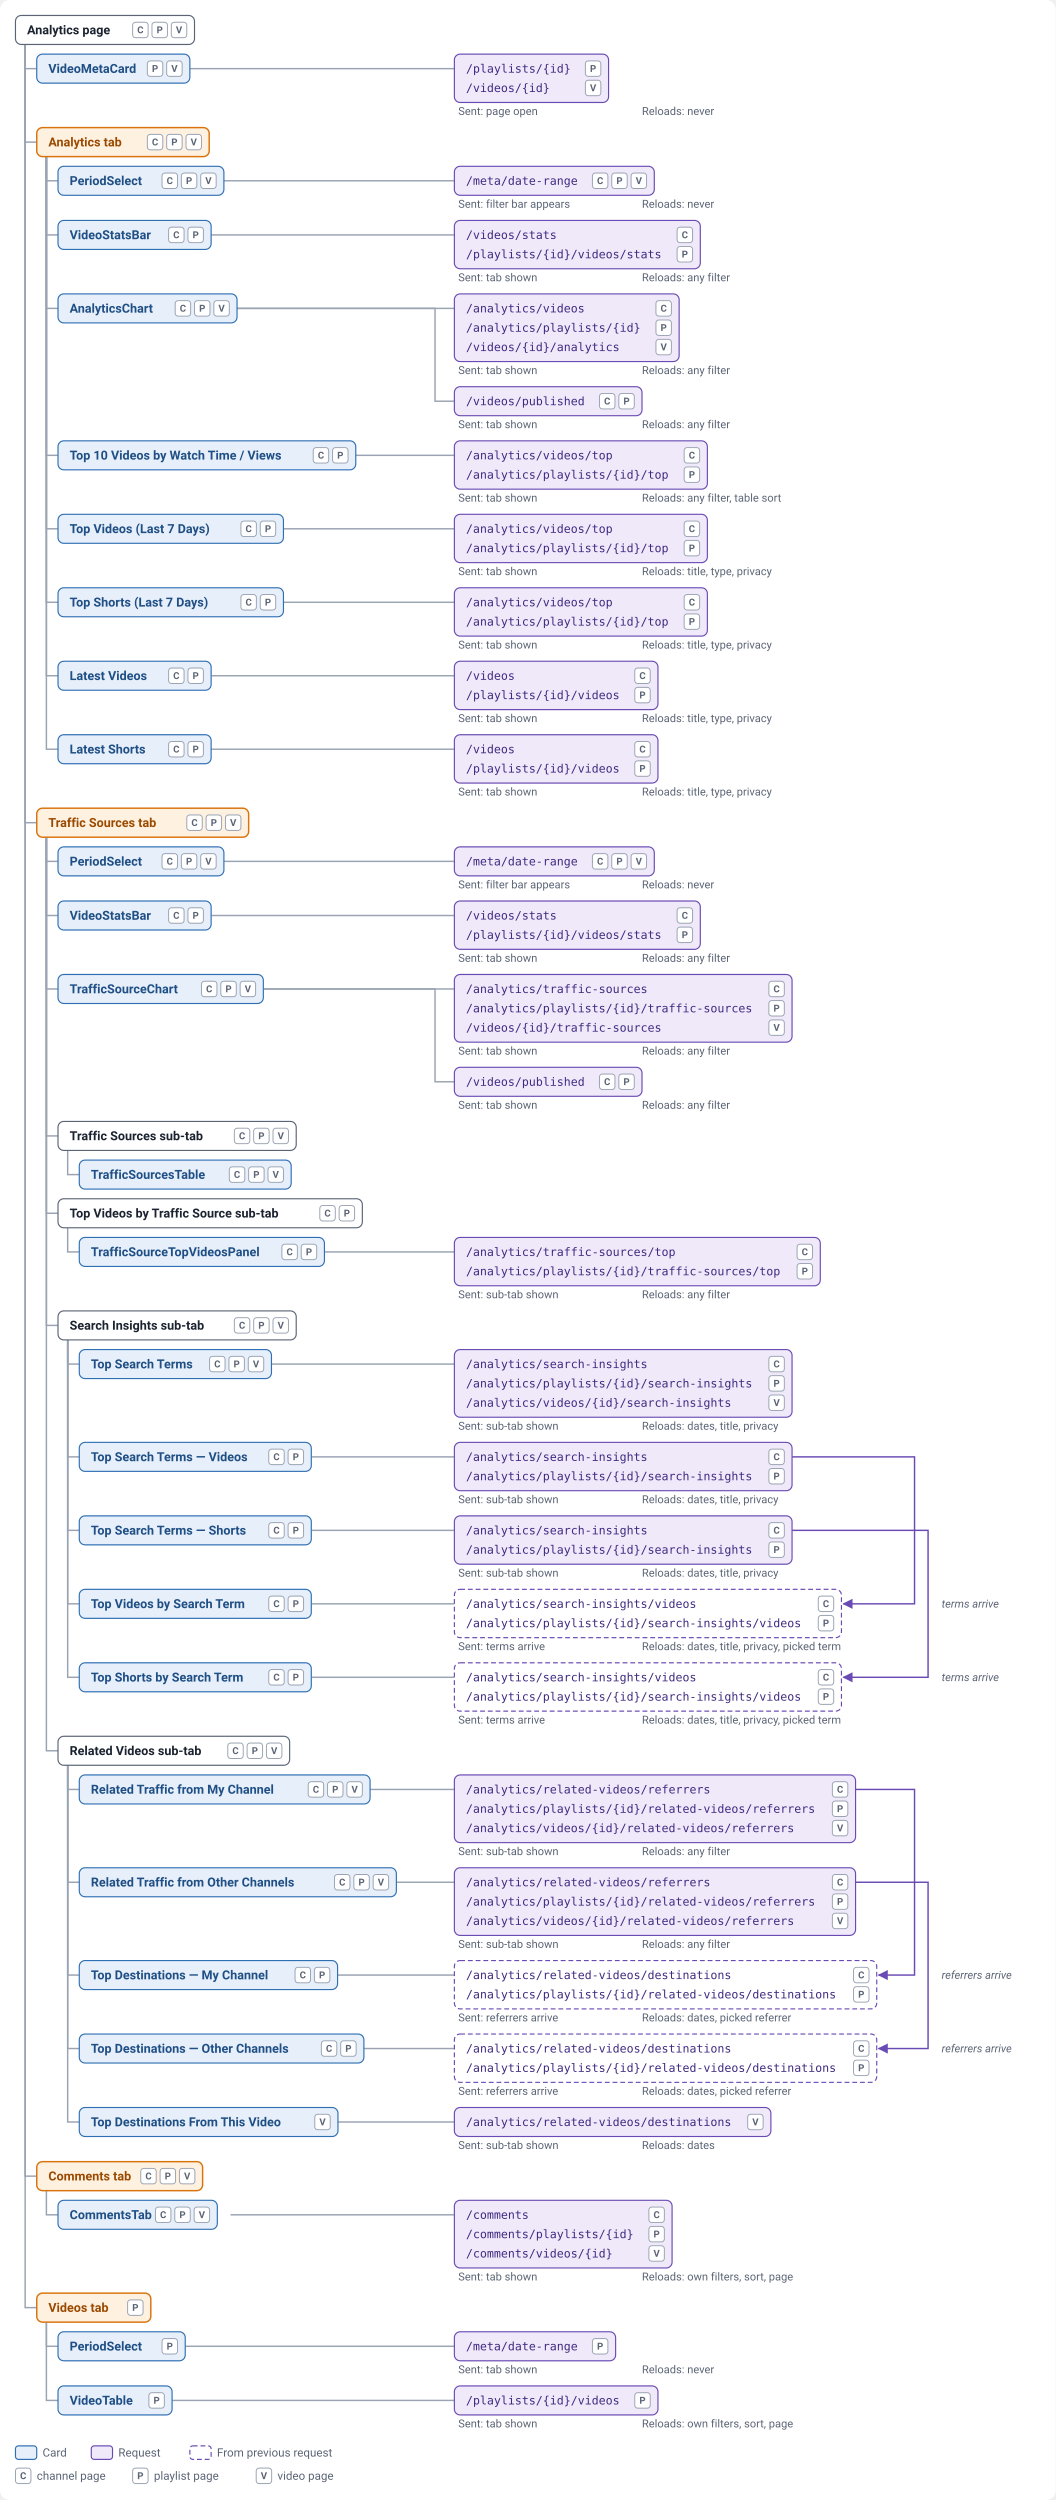
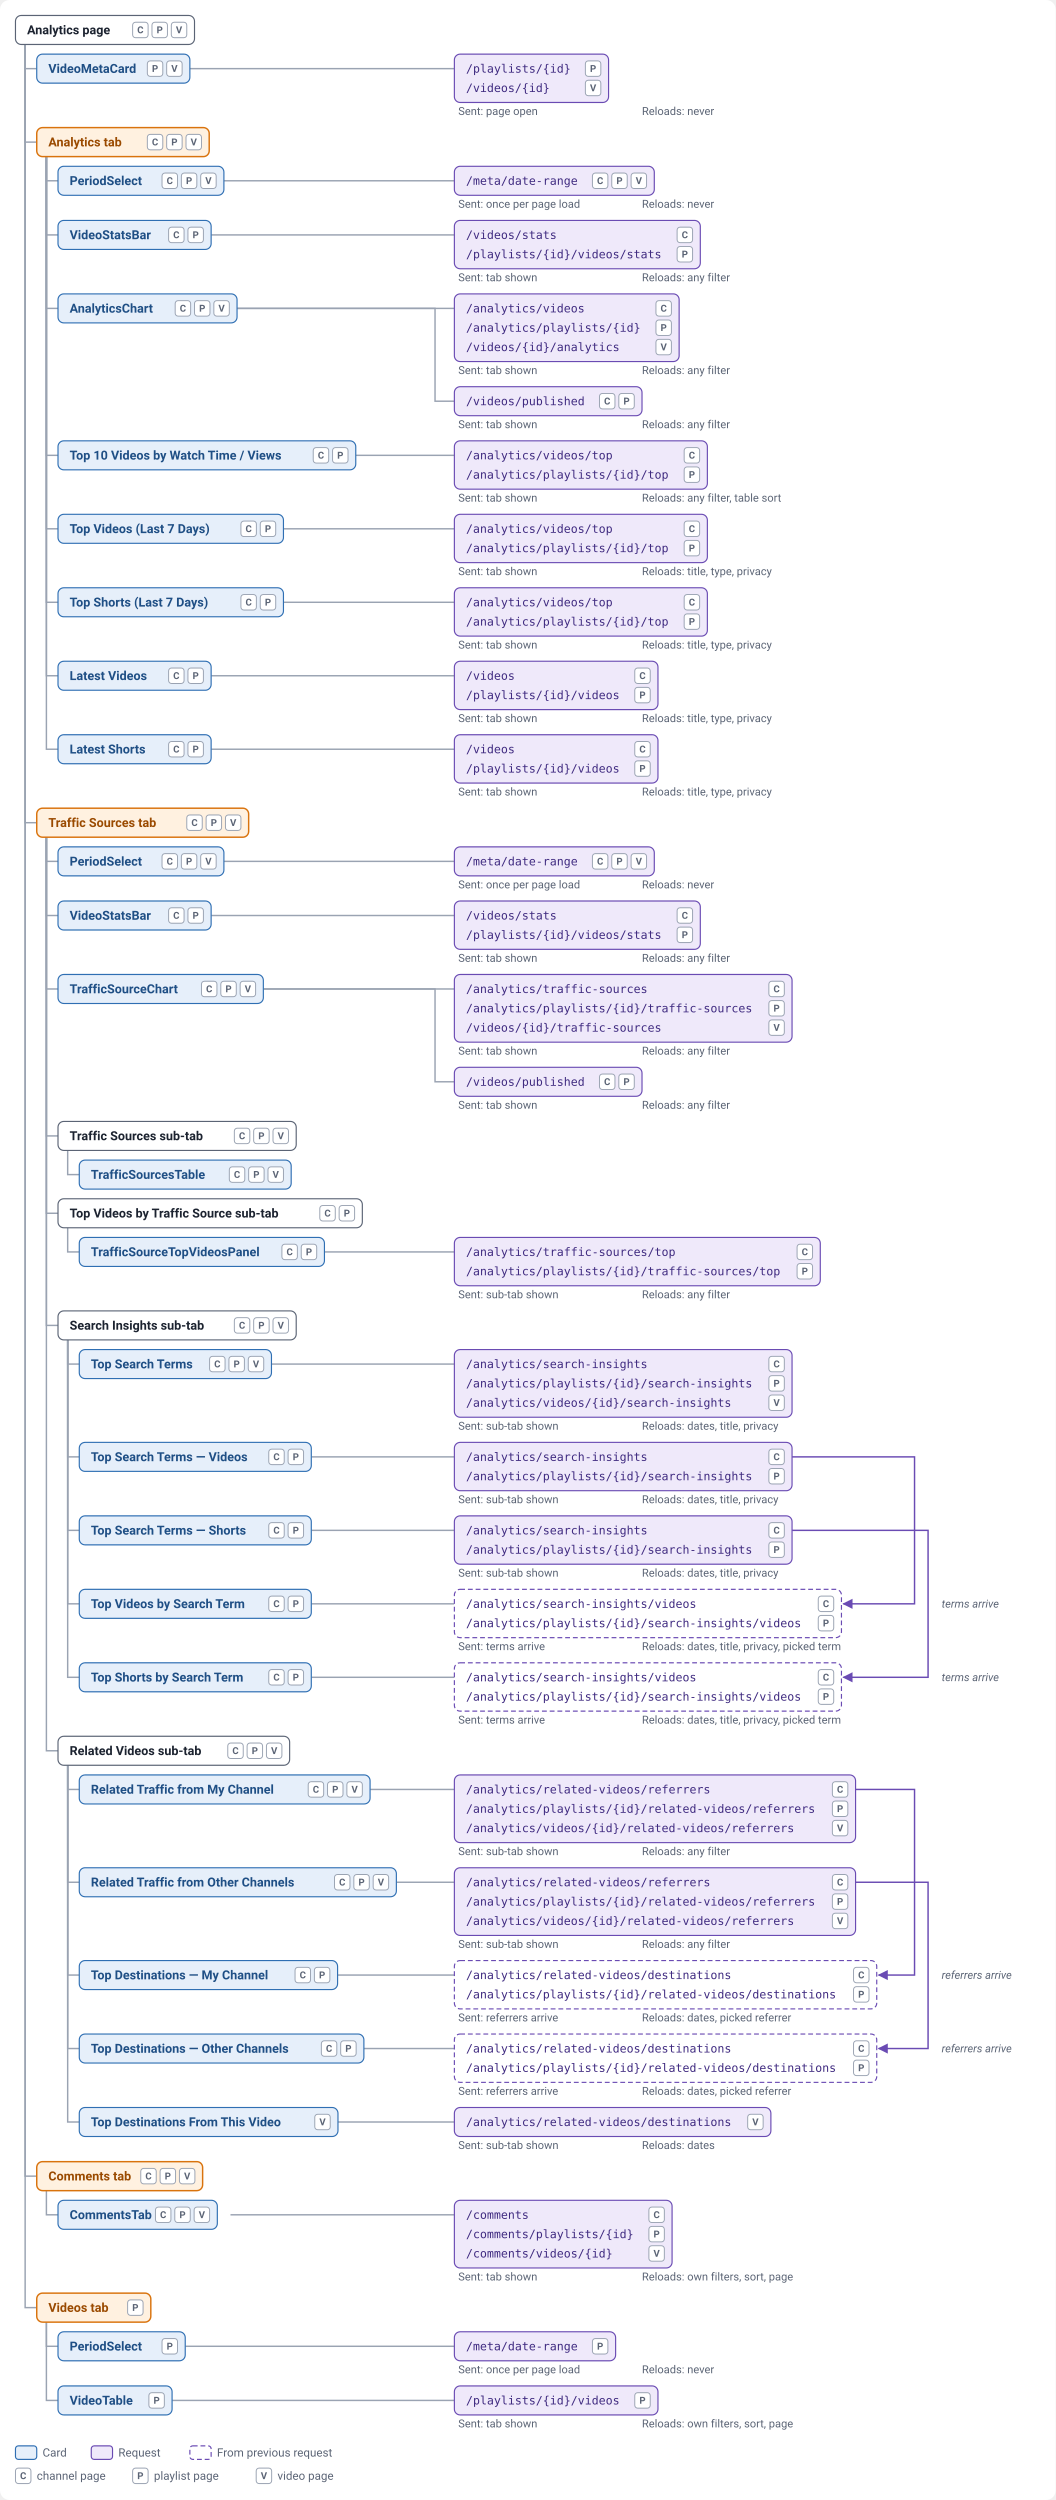
<svg xmlns="http://www.w3.org/2000/svg" width="1092" height="2586" viewBox="0 0 1092 2586" role="img" aria-label="Requests behind every part of the Analytics pages">
  <style>
  .bg { fill: #ffffff; }
  text { font-family: system-ui, -apple-system, "Segoe UI", Roboto, Arial, sans-serif; font-size: 13px; dominant-baseline: central; }
  .mono { font-family: ui-monospace, SFMono-Regular, Menlo, Consolas, monospace; font-size: 12px; }
  .edge { fill: none; stroke: #9aa3b2; stroke-width: 1.5; }
  .follow { fill: none; stroke: #6a4bb3; stroke-width: 1.5; }
  .follow-head { fill: #6a4bb3; }
  .follow.quiet { stroke: #8a93a3; } .follow-head.quiet { fill: #8a93a3; }
  .edge-label { font-size: 11.5px; font-style: italic; fill: #5b6475; }
  .note { font-size: 11.5px; fill: #5b6475; }
  .page rect, .sub rect { fill: #ffffff; stroke: #5b6475; stroke-width: 1.2; }
  .page text, .sub text { fill: #1c2330; font-weight: 600; }
  .card rect { fill: #e6effa; stroke: #2f6fb3; stroke-width: 1.2; } .card text { fill: #1f4f85; font-weight: 600; }
  .tab rect { fill: #fff1e0; stroke: #d9730d; stroke-width: 1.5; } .tab text { fill: #9a4a00; font-weight: 700; }
  .fire rect { fill: #efe9fa; stroke: #6a4bb3; stroke-width: 1.2; } .fire text { fill: #3f2a80; }
  .fire-after rect { fill: #ffffff; stroke: #6a4bb3; stroke-width: 1.2; stroke-dasharray: 5 3; } .fire-after text { fill: #3f2a80; }
  .press rect { fill: #e3f4ea; stroke: #2e8b57; stroke-width: 1.2; } .press text { fill: #1d5e3a; }
  .press-after rect { fill: #ffffff; stroke: #2e8b57; stroke-width: 1.2; stroke-dasharray: 5 3; } .press-after text { fill: #1d5e3a; }
  .follow.press { stroke: #2e8b57; } .follow-head.press { fill: #2e8b57; }
  g rect.badge { fill: #ffffff; stroke: #9aa3b2; stroke-width: 1; stroke-dasharray: none; }
  g text.badge-text { font-size: 10px; font-weight: 700; font-style: normal; fill: #5b6475; text-anchor: middle; }
  .legend-text { font-size: 12px; fill: #5b6475; }
  @media (prefers-color-scheme: dark) {
    .bg { fill: #1a1f27; } .edge { stroke: #5b6475; } .edge-label, .note, .legend-text { fill: #9aa3b2; }
    .follow { stroke: #b9a2f5; } .follow-head { fill: #b9a2f5; }
    .follow.quiet { stroke: #7a8394; } .follow-head.quiet { fill: #7a8394; }
    .page rect, .sub rect { fill: #1a1f27; stroke: #9aa3b2; }
    .page text, .sub text { fill: #e6e9ef; }
    .card rect { fill: #1b2a3d; stroke: #7db3ef; } .card text { fill: #a9cdf5; }
    .tab rect { fill: #3a2410; stroke: #f0a050; } .tab text { fill: #ffc58a; }
    .fire rect { fill: #2a2340; stroke: #b9a2f5; } .fire text { fill: #d6c9fb; }
    .fire-after rect { fill: #1a1f27; stroke: #b9a2f5; } .fire-after text { fill: #d6c9fb; }
    .press rect { fill: #17301f; stroke: #6fcf97; } .press text { fill: #a8e6c1; }
    .press-after rect { fill: #1a1f27; stroke: #6fcf97; } .press-after text { fill: #a8e6c1; }
    .follow.press { stroke: #6fcf97; } .follow-head.press { fill: #6fcf97; }
    g rect.badge { fill: #1a1f27; stroke: #5b6475; } g text.badge-text { fill: #9aa3b2; }
  }
</style>
  <defs>
    <marker id="follow" viewBox="0 0 10 10" refX="9" refY="5" markerWidth="7" markerHeight="7" orient="auto">
      <path class="follow-head" d="M0,0 L10,5 L0,10 z" />
    </marker>
    <marker id="follow-press" viewBox="0 0 10 10" refX="9" refY="5" markerWidth="7" markerHeight="7" orient="auto">
      <path class="follow-head press" d="M0,0 L10,5 L0,10 z" />
    </marker>
    <marker id="follow-quiet" viewBox="0 0 10 10" refX="9" refY="5" markerWidth="7" markerHeight="7" orient="auto">
      <path class="follow-head quiet" d="M0,0 L10,5 L0,10 z" />
    </marker>
  </defs>
  <rect class="bg" width="1092" height="2586" rx="10" />
  <path class="edge" d="M26,46.0 V71.0 H38" />
  <path class="edge" d="M26,46.0 V147.0 H38" />
  <path class="edge" d="M26,46.0 V851.0 H38" />
  <path class="edge" d="M26,46.0 V2251.0 H38" />
  <path class="edge" d="M26,46.0 V2387.0 H38" />
  <path class="edge" d="M196.4,71.0 H450.0 V71.0 H470.0" />
  <path class="edge" d="M48,162.0 V187.0 H60" />
  <path class="edge" d="M48,162.0 V243.0 H60" />
  <path class="edge" d="M48,162.0 V319.0 H60" />
  <path class="edge" d="M48,162.0 V471.0 H60" />
  <path class="edge" d="M48,162.0 V547.0 H60" />
  <path class="edge" d="M48,162.0 V623.0 H60" />
  <path class="edge" d="M48,162.0 V699.0 H60" />
  <path class="edge" d="M48,162.0 V775.0 H60" />
  <path class="edge" d="M231.6,187.0 H450.0 V187.0 H470.0" />
  <path class="edge" d="M218.4,243.0 H450.0 V243.0 H470.0" />
  <path class="edge" d="M245.2,319.0 H450.0 V319.0 H470.0" />
  <path class="edge" d="M245.2,319.0 H450.0 V415.0 H470.0" />
  <path class="edge" d="M368.0,471.0 H450.0 V471.0 H470.0" />
  <path class="edge" d="M293.2,547.0 H450.0 V547.0 H470.0" />
  <path class="edge" d="M293.2,623.0 H450.0 V623.0 H470.0" />
  <path class="edge" d="M218.4,699.0 H450.0 V699.0 H470.0" />
  <path class="edge" d="M218.4,775.0 H450.0 V775.0 H470.0" />
  <path class="edge" d="M48,866.0 V891.0 H60" />
  <path class="edge" d="M48,866.0 V947.0 H60" />
  <path class="edge" d="M48,866.0 V1023.0 H60" />
  <path class="edge" d="M48,866.0 V1175.0 H60" />
  <path class="edge" d="M48,866.0 V1255.0 H60" />
  <path class="edge" d="M48,866.0 V1371.0 H60" />
  <path class="edge" d="M48,866.0 V1811.0 H60" />
  <path class="edge" d="M231.6,891.0 H450.0 V891.0 H470.0" />
  <path class="edge" d="M218.4,947.0 H450.0 V947.0 H470.0" />
  <path class="edge" d="M272.4,1023.0 H450.0 V1023.0 H470.0" />
  <path class="edge" d="M272.4,1023.0 H450.0 V1119.0 H470.0" />
  <path class="edge" d="M70,1190.0 V1215.0 H82" />
  <path class="edge" d="M70,1270.0 V1295.0 H82" />
  <path class="edge" d="M335.6,1295.0 H450.0 V1295.0 H470.0" />
  <path class="edge" d="M70,1386.0 V1411.0 H82" />
  <path class="edge" d="M70,1386.0 V1507.0 H82" />
  <path class="edge" d="M70,1386.0 V1583.0 H82" />
  <path class="edge" d="M70,1386.0 V1659.0 H82" />
  <path class="edge" d="M70,1386.0 V1735.0 H82" />
  <path class="edge" d="M280.8,1411.0 H450.0 V1411.0 H470.0" />
  <path class="edge" d="M322.0,1507.0 H450.0 V1507.0 H470.0" />
  <path class="edge" d="M322.0,1583.0 H450.0 V1583.0 H470.0" />
  <path class="edge" d="M322.0,1659.0 H450.0 V1659.0 H470.0" />
  <path class="edge" d="M322.0,1735.0 H450.0 V1735.0 H470.0" />
  <path class="edge" d="M70,1826.0 V1851.0 H82" />
  <path class="edge" d="M70,1826.0 V1947.0 H82" />
  <path class="edge" d="M70,1826.0 V2043.0 H82" />
  <path class="edge" d="M70,1826.0 V2119.0 H82" />
  <path class="edge" d="M70,1826.0 V2195.0 H82" />
  <path class="edge" d="M382.8,1851.0 H450.0 V1851.0 H470.0" />
  <path class="edge" d="M410.0,1947.0 H450.0 V1947.0 H470.0" />
  <path class="edge" d="M349.2,2043.0 H450.0 V2043.0 H470.0" />
  <path class="edge" d="M376.4,2119.0 H450.0 V2119.0 H470.0" />
  <path class="edge" d="M349.6,2195.0 H450.0 V2195.0 H470.0" />
  <path class="edge" d="M48,2266.0 V2291.0 H60" />
  <path class="edge" d="M238.4,2291.0 H450.0 V2291.0 H470.0" />
  <path class="edge" d="M48,2402.0 V2427.0 H60" />
  <path class="edge" d="M48,2402.0 V2483.0 H60" />
  <path class="edge" d="M191.6,2427.0 H450.0 V2427.0 H470.0" />
  <path class="edge" d="M178.0,2483.0 H450.0 V2483.0 H470.0" />
  <path class="follow" d="M819.3,1507.0 H946.0 V1659.0 H872.4" marker-end="url(#follow)" />
  <text class="edge-label" x="974.0" y="1659.0">terms arrive</text>
  <path class="follow" d="M819.3,1583.0 H960.0 V1735.0 H872.4" marker-end="url(#follow)" />
  <text class="edge-label" x="974.0" y="1735.0">terms arrive</text>
  <path class="follow" d="M885.0,1851.0 H946.0 V2043.0 H908.9" marker-end="url(#follow)" />
  <text class="edge-label" x="974.0" y="2043.0">referrers arrive</text>
  <path class="follow" d="M885.0,1947.0 H960.0 V2119.0 H908.9" marker-end="url(#follow)" />
  <text class="edge-label" x="974.0" y="2119.0">referrers arrive</text>
  <g class="page">
    <rect x="16" y="16.0" width="185.2" height="30" rx="6" />
    <text x="28" y="31.0">Analytics page</text>
    <rect class="badge" x="137.2" y="23.0" width="16" height="16" rx="3" />
    <text class="badge-text" x="145.2" y="31.0">C</text>
    <rect class="badge" x="157.2" y="23.0" width="16" height="16" rx="3" />
    <text class="badge-text" x="165.2" y="31.0">P</text>
    <rect class="badge" x="177.2" y="23.0" width="16" height="16" rx="3" />
    <text class="badge-text" x="185.2" y="31.0">V</text>
  </g>
  <g class="card">
    <rect x="38" y="56.0" width="158.4" height="30" rx="6" />
    <text x="50" y="71.0">VideoMetaCard</text>
    <rect class="badge" x="152.4" y="63.0" width="16" height="16" rx="3" />
    <text class="badge-text" x="160.4" y="71.0">P</text>
    <rect class="badge" x="172.4" y="63.0" width="16" height="16" rx="3" />
    <text class="badge-text" x="180.4" y="71.0">V</text>
  </g>
  <g class="fire">
    <rect x="470.0" y="56.0" width="159.5" height="50" rx="6" />
    <text class="mono" x="482.0" y="71.0">/playlists/{id}</text>
    <rect class="badge" x="605.5" y="63.0" width="16" height="16" rx="3" />
    <text class="badge-text" x="613.5" y="71.0">P</text>
    <text class="mono" x="482.0" y="91.0">/videos/{id}</text>
    <rect class="badge" x="605.5" y="83.0" width="16" height="16" rx="3" />
    <text class="badge-text" x="613.5" y="91.0">V</text>
  </g>
  <text class="note" x="474.0" y="115.0">Sent: page open</text>
  <text class="note" x="664.0" y="115.0">Reloads: never</text>
  <g class="tab">
    <rect x="38" y="132.0" width="178.4" height="30" rx="6" />
    <text x="50" y="147.0">Analytics tab</text>
    <rect class="badge" x="152.4" y="139.0" width="16" height="16" rx="3" />
    <text class="badge-text" x="160.4" y="147.0">C</text>
    <rect class="badge" x="172.4" y="139.0" width="16" height="16" rx="3" />
    <text class="badge-text" x="180.4" y="147.0">P</text>
    <rect class="badge" x="192.4" y="139.0" width="16" height="16" rx="3" />
    <text class="badge-text" x="200.4" y="147.0">V</text>
  </g>
  <g class="card">
    <rect x="60" y="172.0" width="171.6" height="30" rx="6" />
    <text x="72" y="187.0">PeriodSelect</text>
    <rect class="badge" x="167.6" y="179.0" width="16" height="16" rx="3" />
    <text class="badge-text" x="175.6" y="187.0">C</text>
    <rect class="badge" x="187.6" y="179.0" width="16" height="16" rx="3" />
    <text class="badge-text" x="195.6" y="187.0">P</text>
    <rect class="badge" x="207.6" y="179.0" width="16" height="16" rx="3" />
    <text class="badge-text" x="215.6" y="187.0">V</text>
  </g>
  <g class="fire">
    <rect x="470.0" y="172.0" width="206.8" height="30" rx="6" />
    <text class="mono" x="482.0" y="187.0">/meta/date-range</text>
    <rect class="badge" x="612.8" y="179.0" width="16" height="16" rx="3" />
    <text class="badge-text" x="620.8" y="187.0">C</text>
    <rect class="badge" x="632.8" y="179.0" width="16" height="16" rx="3" />
    <text class="badge-text" x="640.8" y="187.0">P</text>
    <rect class="badge" x="652.8" y="179.0" width="16" height="16" rx="3" />
    <text class="badge-text" x="660.8" y="187.0">V</text>
  </g>
-   <text class="note" x="474.0" y="211.0">Sent: filter bar appears</text>
+   <text class="note" x="474.0" y="211.0">Sent: once per page load</text>
  <text class="note" x="664.0" y="211.0">Reloads: never</text>
  <g class="card">
    <rect x="60" y="228.0" width="158.4" height="30" rx="6" />
    <text x="72" y="243.0">VideoStatsBar</text>
    <rect class="badge" x="174.4" y="235.0" width="16" height="16" rx="3" />
    <text class="badge-text" x="182.4" y="243.0">C</text>
    <rect class="badge" x="194.4" y="235.0" width="16" height="16" rx="3" />
    <text class="badge-text" x="202.4" y="243.0">P</text>
  </g>
  <g class="fire">
    <rect x="470.0" y="228.0" width="254.4" height="50" rx="6" />
    <text class="mono" x="482.0" y="243.0">/videos/stats</text>
    <rect class="badge" x="700.4" y="235.0" width="16" height="16" rx="3" />
    <text class="badge-text" x="708.4" y="243.0">C</text>
    <text class="mono" x="482.0" y="263.0">/playlists/{id}/videos/stats</text>
    <rect class="badge" x="700.4" y="255.0" width="16" height="16" rx="3" />
    <text class="badge-text" x="708.4" y="263.0">P</text>
  </g>
  <text class="note" x="474.0" y="287.0">Sent: tab shown</text>
  <text class="note" x="664.0" y="287.0">Reloads: any filter</text>
  <g class="card">
    <rect x="60" y="304.0" width="185.2" height="30" rx="6" />
    <text x="72" y="319.0">AnalyticsChart</text>
    <rect class="badge" x="181.2" y="311.0" width="16" height="16" rx="3" />
    <text class="badge-text" x="189.2" y="319.0">C</text>
    <rect class="badge" x="201.2" y="311.0" width="16" height="16" rx="3" />
    <text class="badge-text" x="209.2" y="319.0">P</text>
    <rect class="badge" x="221.2" y="311.0" width="16" height="16" rx="3" />
    <text class="badge-text" x="229.2" y="319.0">V</text>
  </g>
  <g class="fire">
    <rect x="470.0" y="304.0" width="232.5" height="70" rx="6" />
    <text class="mono" x="482.0" y="319.0">/analytics/videos</text>
    <rect class="badge" x="678.5" y="311.0" width="16" height="16" rx="3" />
    <text class="badge-text" x="686.5" y="319.0">C</text>
    <text class="mono" x="482.0" y="339.0">/analytics/playlists/{id}</text>
    <rect class="badge" x="678.5" y="331.0" width="16" height="16" rx="3" />
    <text class="badge-text" x="686.5" y="339.0">P</text>
    <text class="mono" x="482.0" y="359.0">/videos/{id}/analytics</text>
    <rect class="badge" x="678.5" y="351.0" width="16" height="16" rx="3" />
    <text class="badge-text" x="686.5" y="359.0">V</text>
  </g>
  <text class="note" x="474.0" y="383.0">Sent: tab shown</text>
  <text class="note" x="664.0" y="383.0">Reloads: any filter</text>
  <g class="fire">
    <rect x="470.0" y="400.0" width="194.1" height="30" rx="6" />
    <text class="mono" x="482.0" y="415.0">/videos/published</text>
    <rect class="badge" x="620.1" y="407.0" width="16" height="16" rx="3" />
    <text class="badge-text" x="628.1" y="415.0">C</text>
    <rect class="badge" x="640.1" y="407.0" width="16" height="16" rx="3" />
    <text class="badge-text" x="648.1" y="415.0">P</text>
  </g>
  <text class="note" x="474.0" y="439.0">Sent: tab shown</text>
  <text class="note" x="664.0" y="439.0">Reloads: any filter</text>
  <g class="card">
    <rect x="60" y="456.0" width="308.0" height="30" rx="6" />
    <text x="72" y="471.0">Top 10 Videos by Watch Time / Views</text>
    <rect class="badge" x="324.0" y="463.0" width="16" height="16" rx="3" />
    <text class="badge-text" x="332.0" y="471.0">C</text>
    <rect class="badge" x="344.0" y="463.0" width="16" height="16" rx="3" />
    <text class="badge-text" x="352.0" y="471.0">P</text>
  </g>
  <g class="fire">
    <rect x="470.0" y="456.0" width="261.7" height="50" rx="6" />
    <text class="mono" x="482.0" y="471.0">/analytics/videos/top</text>
    <rect class="badge" x="707.7" y="463.0" width="16" height="16" rx="3" />
    <text class="badge-text" x="715.7" y="471.0">C</text>
    <text class="mono" x="482.0" y="491.0">/analytics/playlists/{id}/top</text>
    <rect class="badge" x="707.7" y="483.0" width="16" height="16" rx="3" />
    <text class="badge-text" x="715.7" y="491.0">P</text>
  </g>
  <text class="note" x="474.0" y="515.0">Sent: tab shown</text>
  <text class="note" x="664.0" y="515.0">Reloads: any filter, table sort</text>
  <g class="card">
    <rect x="60" y="532.0" width="233.2" height="30" rx="6" />
    <text x="72" y="547.0">Top Videos (Last 7 Days)</text>
    <rect class="badge" x="249.2" y="539.0" width="16" height="16" rx="3" />
    <text class="badge-text" x="257.2" y="547.0">C</text>
    <rect class="badge" x="269.2" y="539.0" width="16" height="16" rx="3" />
    <text class="badge-text" x="277.2" y="547.0">P</text>
  </g>
  <g class="fire">
    <rect x="470.0" y="532.0" width="261.7" height="50" rx="6" />
    <text class="mono" x="482.0" y="547.0">/analytics/videos/top</text>
    <rect class="badge" x="707.7" y="539.0" width="16" height="16" rx="3" />
    <text class="badge-text" x="715.7" y="547.0">C</text>
    <text class="mono" x="482.0" y="567.0">/analytics/playlists/{id}/top</text>
    <rect class="badge" x="707.7" y="559.0" width="16" height="16" rx="3" />
    <text class="badge-text" x="715.7" y="567.0">P</text>
  </g>
  <text class="note" x="474.0" y="591.0">Sent: tab shown</text>
  <text class="note" x="664.0" y="591.0">Reloads: title, type, privacy</text>
  <g class="card">
    <rect x="60" y="608.0" width="233.2" height="30" rx="6" />
    <text x="72" y="623.0">Top Shorts (Last 7 Days)</text>
    <rect class="badge" x="249.2" y="615.0" width="16" height="16" rx="3" />
    <text class="badge-text" x="257.2" y="623.0">C</text>
    <rect class="badge" x="269.2" y="615.0" width="16" height="16" rx="3" />
    <text class="badge-text" x="277.2" y="623.0">P</text>
  </g>
  <g class="fire">
    <rect x="470.0" y="608.0" width="261.7" height="50" rx="6" />
    <text class="mono" x="482.0" y="623.0">/analytics/videos/top</text>
    <rect class="badge" x="707.7" y="615.0" width="16" height="16" rx="3" />
    <text class="badge-text" x="715.7" y="623.0">C</text>
    <text class="mono" x="482.0" y="643.0">/analytics/playlists/{id}/top</text>
    <rect class="badge" x="707.7" y="635.0" width="16" height="16" rx="3" />
    <text class="badge-text" x="715.7" y="643.0">P</text>
  </g>
  <text class="note" x="474.0" y="667.0">Sent: tab shown</text>
  <text class="note" x="664.0" y="667.0">Reloads: title, type, privacy</text>
  <g class="card">
    <rect x="60" y="684.0" width="158.4" height="30" rx="6" />
    <text x="72" y="699.0">Latest Videos</text>
    <rect class="badge" x="174.4" y="691.0" width="16" height="16" rx="3" />
    <text class="badge-text" x="182.4" y="699.0">C</text>
    <rect class="badge" x="194.4" y="691.0" width="16" height="16" rx="3" />
    <text class="badge-text" x="202.4" y="699.0">P</text>
  </g>
  <g class="fire">
    <rect x="470.0" y="684.0" width="210.6" height="50" rx="6" />
    <text class="mono" x="482.0" y="699.0">/videos</text>
    <rect class="badge" x="656.6" y="691.0" width="16" height="16" rx="3" />
    <text class="badge-text" x="664.6" y="699.0">C</text>
    <text class="mono" x="482.0" y="719.0">/playlists/{id}/videos</text>
    <rect class="badge" x="656.6" y="711.0" width="16" height="16" rx="3" />
    <text class="badge-text" x="664.6" y="719.0">P</text>
  </g>
  <text class="note" x="474.0" y="743.0">Sent: tab shown</text>
  <text class="note" x="664.0" y="743.0">Reloads: title, type, privacy</text>
  <g class="card">
    <rect x="60" y="760.0" width="158.4" height="30" rx="6" />
    <text x="72" y="775.0">Latest Shorts</text>
    <rect class="badge" x="174.4" y="767.0" width="16" height="16" rx="3" />
    <text class="badge-text" x="182.4" y="775.0">C</text>
    <rect class="badge" x="194.4" y="767.0" width="16" height="16" rx="3" />
    <text class="badge-text" x="202.4" y="775.0">P</text>
  </g>
  <g class="fire">
    <rect x="470.0" y="760.0" width="210.6" height="50" rx="6" />
    <text class="mono" x="482.0" y="775.0">/videos</text>
    <rect class="badge" x="656.6" y="767.0" width="16" height="16" rx="3" />
    <text class="badge-text" x="664.6" y="775.0">C</text>
    <text class="mono" x="482.0" y="795.0">/playlists/{id}/videos</text>
    <rect class="badge" x="656.6" y="787.0" width="16" height="16" rx="3" />
    <text class="badge-text" x="664.6" y="795.0">P</text>
  </g>
  <text class="note" x="474.0" y="819.0">Sent: tab shown</text>
  <text class="note" x="664.0" y="819.0">Reloads: title, type, privacy</text>
  <g class="tab">
    <rect x="38" y="836.0" width="219.2" height="30" rx="6" />
    <text x="50" y="851.0">Traffic Sources tab</text>
    <rect class="badge" x="193.2" y="843.0" width="16" height="16" rx="3" />
    <text class="badge-text" x="201.2" y="851.0">C</text>
    <rect class="badge" x="213.2" y="843.0" width="16" height="16" rx="3" />
    <text class="badge-text" x="221.2" y="851.0">P</text>
    <rect class="badge" x="233.2" y="843.0" width="16" height="16" rx="3" />
    <text class="badge-text" x="241.2" y="851.0">V</text>
  </g>
  <g class="card">
    <rect x="60" y="876.0" width="171.6" height="30" rx="6" />
    <text x="72" y="891.0">PeriodSelect</text>
    <rect class="badge" x="167.6" y="883.0" width="16" height="16" rx="3" />
    <text class="badge-text" x="175.6" y="891.0">C</text>
    <rect class="badge" x="187.6" y="883.0" width="16" height="16" rx="3" />
    <text class="badge-text" x="195.6" y="891.0">P</text>
    <rect class="badge" x="207.6" y="883.0" width="16" height="16" rx="3" />
    <text class="badge-text" x="215.6" y="891.0">V</text>
  </g>
  <g class="fire">
    <rect x="470.0" y="876.0" width="206.8" height="30" rx="6" />
    <text class="mono" x="482.0" y="891.0">/meta/date-range</text>
    <rect class="badge" x="612.8" y="883.0" width="16" height="16" rx="3" />
    <text class="badge-text" x="620.8" y="891.0">C</text>
    <rect class="badge" x="632.8" y="883.0" width="16" height="16" rx="3" />
    <text class="badge-text" x="640.8" y="891.0">P</text>
    <rect class="badge" x="652.8" y="883.0" width="16" height="16" rx="3" />
    <text class="badge-text" x="660.8" y="891.0">V</text>
  </g>
-   <text class="note" x="474.0" y="915.0">Sent: filter bar appears</text>
+   <text class="note" x="474.0" y="915.0">Sent: once per page load</text>
  <text class="note" x="664.0" y="915.0">Reloads: never</text>
  <g class="card">
    <rect x="60" y="932.0" width="158.4" height="30" rx="6" />
    <text x="72" y="947.0">VideoStatsBar</text>
    <rect class="badge" x="174.4" y="939.0" width="16" height="16" rx="3" />
    <text class="badge-text" x="182.4" y="947.0">C</text>
    <rect class="badge" x="194.4" y="939.0" width="16" height="16" rx="3" />
    <text class="badge-text" x="202.4" y="947.0">P</text>
  </g>
  <g class="fire">
    <rect x="470.0" y="932.0" width="254.4" height="50" rx="6" />
    <text class="mono" x="482.0" y="947.0">/videos/stats</text>
    <rect class="badge" x="700.4" y="939.0" width="16" height="16" rx="3" />
    <text class="badge-text" x="708.4" y="947.0">C</text>
    <text class="mono" x="482.0" y="967.0">/playlists/{id}/videos/stats</text>
    <rect class="badge" x="700.4" y="959.0" width="16" height="16" rx="3" />
    <text class="badge-text" x="708.4" y="967.0">P</text>
  </g>
  <text class="note" x="474.0" y="991.0">Sent: tab shown</text>
  <text class="note" x="664.0" y="991.0">Reloads: any filter</text>
  <g class="card">
    <rect x="60" y="1008.0" width="212.4" height="30" rx="6" />
    <text x="72" y="1023.0">TrafficSourceChart</text>
    <rect class="badge" x="208.4" y="1015.0" width="16" height="16" rx="3" />
    <text class="badge-text" x="216.4" y="1023.0">C</text>
    <rect class="badge" x="228.4" y="1015.0" width="16" height="16" rx="3" />
    <text class="badge-text" x="236.4" y="1023.0">P</text>
    <rect class="badge" x="248.4" y="1015.0" width="16" height="16" rx="3" />
    <text class="badge-text" x="256.4" y="1023.0">V</text>
  </g>
  <g class="fire">
    <rect x="470.0" y="1008.0" width="349.3" height="70" rx="6" />
    <text class="mono" x="482.0" y="1023.0">/analytics/traffic-sources</text>
    <rect class="badge" x="795.3" y="1015.0" width="16" height="16" rx="3" />
    <text class="badge-text" x="803.3" y="1023.0">C</text>
    <text class="mono" x="482.0" y="1043.0">/analytics/playlists/{id}/traffic-sources</text>
    <rect class="badge" x="795.3" y="1035.0" width="16" height="16" rx="3" />
    <text class="badge-text" x="803.3" y="1043.0">P</text>
    <text class="mono" x="482.0" y="1063.0">/videos/{id}/traffic-sources</text>
    <rect class="badge" x="795.3" y="1055.0" width="16" height="16" rx="3" />
    <text class="badge-text" x="803.3" y="1063.0">V</text>
  </g>
  <text class="note" x="474.0" y="1087.0">Sent: tab shown</text>
  <text class="note" x="664.0" y="1087.0">Reloads: any filter</text>
  <g class="fire">
    <rect x="470.0" y="1104.0" width="194.1" height="30" rx="6" />
    <text class="mono" x="482.0" y="1119.0">/videos/published</text>
    <rect class="badge" x="620.1" y="1111.0" width="16" height="16" rx="3" />
    <text class="badge-text" x="628.1" y="1119.0">C</text>
    <rect class="badge" x="640.1" y="1111.0" width="16" height="16" rx="3" />
    <text class="badge-text" x="648.1" y="1119.0">P</text>
  </g>
  <text class="note" x="474.0" y="1143.0">Sent: tab shown</text>
  <text class="note" x="664.0" y="1143.0">Reloads: any filter</text>
  <g class="sub">
    <rect x="60" y="1160.0" width="246.4" height="30" rx="6" />
    <text x="72" y="1175.0">Traffic Sources sub-tab</text>
    <rect class="badge" x="242.4" y="1167.0" width="16" height="16" rx="3" />
    <text class="badge-text" x="250.4" y="1175.0">C</text>
    <rect class="badge" x="262.4" y="1167.0" width="16" height="16" rx="3" />
    <text class="badge-text" x="270.4" y="1175.0">P</text>
    <rect class="badge" x="282.4" y="1167.0" width="16" height="16" rx="3" />
    <text class="badge-text" x="290.4" y="1175.0">V</text>
  </g>
  <g class="card">
    <rect x="82" y="1200.0" width="219.2" height="30" rx="6" />
    <text x="94" y="1215.0">TrafficSourcesTable</text>
    <rect class="badge" x="237.2" y="1207.0" width="16" height="16" rx="3" />
    <text class="badge-text" x="245.2" y="1215.0">C</text>
    <rect class="badge" x="257.2" y="1207.0" width="16" height="16" rx="3" />
    <text class="badge-text" x="265.2" y="1215.0">P</text>
    <rect class="badge" x="277.2" y="1207.0" width="16" height="16" rx="3" />
    <text class="badge-text" x="285.2" y="1215.0">V</text>
  </g>
  <g class="sub">
    <rect x="60" y="1240.0" width="314.8" height="30" rx="6" />
    <text x="72" y="1255.0">Top Videos by Traffic Source sub-tab</text>
    <rect class="badge" x="330.8" y="1247.0" width="16" height="16" rx="3" />
    <text class="badge-text" x="338.8" y="1255.0">C</text>
    <rect class="badge" x="350.8" y="1247.0" width="16" height="16" rx="3" />
    <text class="badge-text" x="358.8" y="1255.0">P</text>
  </g>
  <g class="card">
    <rect x="82" y="1280.0" width="253.6" height="30" rx="6" />
    <text x="94" y="1295.0">TrafficSourceTopVideosPanel</text>
    <rect class="badge" x="291.6" y="1287.0" width="16" height="16" rx="3" />
    <text class="badge-text" x="299.6" y="1295.0">C</text>
    <rect class="badge" x="311.6" y="1287.0" width="16" height="16" rx="3" />
    <text class="badge-text" x="319.6" y="1295.0">P</text>
  </g>
  <g class="fire">
    <rect x="470.0" y="1280.0" width="378.5" height="50" rx="6" />
    <text class="mono" x="482.0" y="1295.0">/analytics/traffic-sources/top</text>
    <rect class="badge" x="824.5" y="1287.0" width="16" height="16" rx="3" />
    <text class="badge-text" x="832.5" y="1295.0">C</text>
    <text class="mono" x="482.0" y="1315.0">/analytics/playlists/{id}/traffic-sources/top</text>
    <rect class="badge" x="824.5" y="1307.0" width="16" height="16" rx="3" />
    <text class="badge-text" x="832.5" y="1315.0">P</text>
  </g>
  <text class="note" x="474.0" y="1339.0">Sent: sub-tab shown</text>
  <text class="note" x="664.0" y="1339.0">Reloads: any filter</text>
  <g class="sub">
    <rect x="60" y="1356.0" width="246.4" height="30" rx="6" />
    <text x="72" y="1371.0">Search Insights sub-tab</text>
    <rect class="badge" x="242.4" y="1363.0" width="16" height="16" rx="3" />
    <text class="badge-text" x="250.4" y="1371.0">C</text>
    <rect class="badge" x="262.4" y="1363.0" width="16" height="16" rx="3" />
    <text class="badge-text" x="270.4" y="1371.0">P</text>
    <rect class="badge" x="282.4" y="1363.0" width="16" height="16" rx="3" />
    <text class="badge-text" x="290.4" y="1371.0">V</text>
  </g>
  <g class="card">
    <rect x="82" y="1396.0" width="198.8" height="30" rx="6" />
    <text x="94" y="1411.0">Top Search Terms</text>
    <rect class="badge" x="216.8" y="1403.0" width="16" height="16" rx="3" />
    <text class="badge-text" x="224.8" y="1411.0">C</text>
    <rect class="badge" x="236.8" y="1403.0" width="16" height="16" rx="3" />
    <text class="badge-text" x="244.8" y="1411.0">P</text>
    <rect class="badge" x="256.8" y="1403.0" width="16" height="16" rx="3" />
    <text class="badge-text" x="264.8" y="1411.0">V</text>
  </g>
  <g class="fire">
    <rect x="470.0" y="1396.0" width="349.3" height="70" rx="6" />
    <text class="mono" x="482.0" y="1411.0">/analytics/search-insights</text>
    <rect class="badge" x="795.3" y="1403.0" width="16" height="16" rx="3" />
    <text class="badge-text" x="803.3" y="1411.0">C</text>
    <text class="mono" x="482.0" y="1431.0">/analytics/playlists/{id}/search-insights</text>
    <rect class="badge" x="795.3" y="1423.0" width="16" height="16" rx="3" />
    <text class="badge-text" x="803.3" y="1431.0">P</text>
    <text class="mono" x="482.0" y="1451.0">/analytics/videos/{id}/search-insights</text>
    <rect class="badge" x="795.3" y="1443.0" width="16" height="16" rx="3" />
    <text class="badge-text" x="803.3" y="1451.0">V</text>
  </g>
  <text class="note" x="474.0" y="1475.0">Sent: sub-tab shown</text>
  <text class="note" x="664.0" y="1475.0">Reloads: dates, title, privacy</text>
  <g class="card">
    <rect x="82" y="1492.0" width="240.0" height="30" rx="6" />
    <text x="94" y="1507.0">Top Search Terms — Videos</text>
    <rect class="badge" x="278.0" y="1499.0" width="16" height="16" rx="3" />
    <text class="badge-text" x="286.0" y="1507.0">C</text>
    <rect class="badge" x="298.0" y="1499.0" width="16" height="16" rx="3" />
    <text class="badge-text" x="306.0" y="1507.0">P</text>
  </g>
  <g class="fire">
    <rect x="470.0" y="1492.0" width="349.3" height="50" rx="6" />
    <text class="mono" x="482.0" y="1507.0">/analytics/search-insights</text>
    <rect class="badge" x="795.3" y="1499.0" width="16" height="16" rx="3" />
    <text class="badge-text" x="803.3" y="1507.0">C</text>
    <text class="mono" x="482.0" y="1527.0">/analytics/playlists/{id}/search-insights</text>
    <rect class="badge" x="795.3" y="1519.0" width="16" height="16" rx="3" />
    <text class="badge-text" x="803.3" y="1527.0">P</text>
  </g>
  <text class="note" x="474.0" y="1551.0">Sent: sub-tab shown</text>
  <text class="note" x="664.0" y="1551.0">Reloads: dates, title, privacy</text>
  <g class="card">
    <rect x="82" y="1568.0" width="240.0" height="30" rx="6" />
    <text x="94" y="1583.0">Top Search Terms — Shorts</text>
    <rect class="badge" x="278.0" y="1575.0" width="16" height="16" rx="3" />
    <text class="badge-text" x="286.0" y="1583.0">C</text>
    <rect class="badge" x="298.0" y="1575.0" width="16" height="16" rx="3" />
    <text class="badge-text" x="306.0" y="1583.0">P</text>
  </g>
  <g class="fire">
    <rect x="470.0" y="1568.0" width="349.3" height="50" rx="6" />
    <text class="mono" x="482.0" y="1583.0">/analytics/search-insights</text>
    <rect class="badge" x="795.3" y="1575.0" width="16" height="16" rx="3" />
    <text class="badge-text" x="803.3" y="1583.0">C</text>
    <text class="mono" x="482.0" y="1603.0">/analytics/playlists/{id}/search-insights</text>
    <rect class="badge" x="795.3" y="1595.0" width="16" height="16" rx="3" />
    <text class="badge-text" x="803.3" y="1603.0">P</text>
  </g>
  <text class="note" x="474.0" y="1627.0">Sent: sub-tab shown</text>
  <text class="note" x="664.0" y="1627.0">Reloads: dates, title, privacy</text>
  <g class="card">
    <rect x="82" y="1644.0" width="240.0" height="30" rx="6" />
    <text x="94" y="1659.0">Top Videos by Search Term</text>
    <rect class="badge" x="278.0" y="1651.0" width="16" height="16" rx="3" />
    <text class="badge-text" x="286.0" y="1659.0">C</text>
    <rect class="badge" x="298.0" y="1651.0" width="16" height="16" rx="3" />
    <text class="badge-text" x="306.0" y="1659.0">P</text>
  </g>
  <g class="fire-after">
    <rect x="470.0" y="1644.0" width="400.4" height="50" rx="6" />
    <text class="mono" x="482.0" y="1659.0">/analytics/search-insights/videos</text>
    <rect class="badge" x="846.4" y="1651.0" width="16" height="16" rx="3" />
    <text class="badge-text" x="854.4" y="1659.0">C</text>
    <text class="mono" x="482.0" y="1679.0">/analytics/playlists/{id}/search-insights/videos</text>
    <rect class="badge" x="846.4" y="1671.0" width="16" height="16" rx="3" />
    <text class="badge-text" x="854.4" y="1679.0">P</text>
  </g>
  <text class="note" x="474.0" y="1703.0">Sent: terms arrive</text>
  <text class="note" x="664.0" y="1703.0">Reloads: dates, title, privacy, picked term</text>
  <g class="card">
    <rect x="82" y="1720.0" width="240.0" height="30" rx="6" />
    <text x="94" y="1735.0">Top Shorts by Search Term</text>
    <rect class="badge" x="278.0" y="1727.0" width="16" height="16" rx="3" />
    <text class="badge-text" x="286.0" y="1735.0">C</text>
    <rect class="badge" x="298.0" y="1727.0" width="16" height="16" rx="3" />
    <text class="badge-text" x="306.0" y="1735.0">P</text>
  </g>
  <g class="fire-after">
    <rect x="470.0" y="1720.0" width="400.4" height="50" rx="6" />
    <text class="mono" x="482.0" y="1735.0">/analytics/search-insights/videos</text>
    <rect class="badge" x="846.4" y="1727.0" width="16" height="16" rx="3" />
    <text class="badge-text" x="854.4" y="1735.0">C</text>
    <text class="mono" x="482.0" y="1755.0">/analytics/playlists/{id}/search-insights/videos</text>
    <rect class="badge" x="846.4" y="1747.0" width="16" height="16" rx="3" />
    <text class="badge-text" x="854.4" y="1755.0">P</text>
  </g>
  <text class="note" x="474.0" y="1779.0">Sent: terms arrive</text>
  <text class="note" x="664.0" y="1779.0">Reloads: dates, title, privacy, picked term</text>
  <g class="sub">
    <rect x="60" y="1796.0" width="239.6" height="30" rx="6" />
    <text x="72" y="1811.0">Related Videos sub-tab</text>
    <rect class="badge" x="235.6" y="1803.0" width="16" height="16" rx="3" />
    <text class="badge-text" x="243.6" y="1811.0">C</text>
    <rect class="badge" x="255.6" y="1803.0" width="16" height="16" rx="3" />
    <text class="badge-text" x="263.6" y="1811.0">P</text>
    <rect class="badge" x="275.6" y="1803.0" width="16" height="16" rx="3" />
    <text class="badge-text" x="283.6" y="1811.0">V</text>
  </g>
  <g class="card">
    <rect x="82" y="1836.0" width="300.8" height="30" rx="6" />
    <text x="94" y="1851.0">Related Traffic from My Channel</text>
    <rect class="badge" x="318.8" y="1843.0" width="16" height="16" rx="3" />
    <text class="badge-text" x="326.8" y="1851.0">C</text>
    <rect class="badge" x="338.8" y="1843.0" width="16" height="16" rx="3" />
    <text class="badge-text" x="346.8" y="1851.0">P</text>
    <rect class="badge" x="358.8" y="1843.0" width="16" height="16" rx="3" />
    <text class="badge-text" x="366.8" y="1851.0">V</text>
  </g>
  <g class="fire">
    <rect x="470.0" y="1836.0" width="415.0" height="70" rx="6" />
    <text class="mono" x="482.0" y="1851.0">/analytics/related-videos/referrers</text>
    <rect class="badge" x="861.0" y="1843.0" width="16" height="16" rx="3" />
    <text class="badge-text" x="869.0" y="1851.0">C</text>
    <text class="mono" x="482.0" y="1871.0">/analytics/playlists/{id}/related-videos/referrers</text>
    <rect class="badge" x="861.0" y="1863.0" width="16" height="16" rx="3" />
    <text class="badge-text" x="869.0" y="1871.0">P</text>
    <text class="mono" x="482.0" y="1891.0">/analytics/videos/{id}/related-videos/referrers</text>
    <rect class="badge" x="861.0" y="1883.0" width="16" height="16" rx="3" />
    <text class="badge-text" x="869.0" y="1891.0">V</text>
  </g>
  <text class="note" x="474.0" y="1915.0">Sent: sub-tab shown</text>
  <text class="note" x="664.0" y="1915.0">Reloads: any filter</text>
  <g class="card">
    <rect x="82" y="1932.0" width="328.0" height="30" rx="6" />
    <text x="94" y="1947.0">Related Traffic from Other Channels</text>
    <rect class="badge" x="346.0" y="1939.0" width="16" height="16" rx="3" />
    <text class="badge-text" x="354.0" y="1947.0">C</text>
    <rect class="badge" x="366.0" y="1939.0" width="16" height="16" rx="3" />
    <text class="badge-text" x="374.0" y="1947.0">P</text>
    <rect class="badge" x="386.0" y="1939.0" width="16" height="16" rx="3" />
    <text class="badge-text" x="394.0" y="1947.0">V</text>
  </g>
  <g class="fire">
    <rect x="470.0" y="1932.0" width="415.0" height="70" rx="6" />
    <text class="mono" x="482.0" y="1947.0">/analytics/related-videos/referrers</text>
    <rect class="badge" x="861.0" y="1939.0" width="16" height="16" rx="3" />
    <text class="badge-text" x="869.0" y="1947.0">C</text>
    <text class="mono" x="482.0" y="1967.0">/analytics/playlists/{id}/related-videos/referrers</text>
    <rect class="badge" x="861.0" y="1959.0" width="16" height="16" rx="3" />
    <text class="badge-text" x="869.0" y="1967.0">P</text>
    <text class="mono" x="482.0" y="1987.0">/analytics/videos/{id}/related-videos/referrers</text>
    <rect class="badge" x="861.0" y="1979.0" width="16" height="16" rx="3" />
    <text class="badge-text" x="869.0" y="1987.0">V</text>
  </g>
  <text class="note" x="474.0" y="2011.0">Sent: sub-tab shown</text>
  <text class="note" x="664.0" y="2011.0">Reloads: any filter</text>
  <g class="card">
    <rect x="82" y="2028.0" width="267.2" height="30" rx="6" />
    <text x="94" y="2043.0">Top Destinations — My Channel</text>
    <rect class="badge" x="305.2" y="2035.0" width="16" height="16" rx="3" />
    <text class="badge-text" x="313.2" y="2043.0">C</text>
    <rect class="badge" x="325.2" y="2035.0" width="16" height="16" rx="3" />
    <text class="badge-text" x="333.2" y="2043.0">P</text>
  </g>
  <g class="fire-after">
    <rect x="470.0" y="2028.0" width="436.9" height="50" rx="6" />
    <text class="mono" x="482.0" y="2043.0">/analytics/related-videos/destinations</text>
    <rect class="badge" x="882.9" y="2035.0" width="16" height="16" rx="3" />
    <text class="badge-text" x="890.9" y="2043.0">C</text>
    <text class="mono" x="482.0" y="2063.0">/analytics/playlists/{id}/related-videos/destinations</text>
    <rect class="badge" x="882.9" y="2055.0" width="16" height="16" rx="3" />
    <text class="badge-text" x="890.9" y="2063.0">P</text>
  </g>
  <text class="note" x="474.0" y="2087.0">Sent: referrers arrive</text>
  <text class="note" x="664.0" y="2087.0">Reloads: dates, picked referrer</text>
  <g class="card">
    <rect x="82" y="2104.0" width="294.4" height="30" rx="6" />
    <text x="94" y="2119.0">Top Destinations — Other Channels</text>
    <rect class="badge" x="332.4" y="2111.0" width="16" height="16" rx="3" />
    <text class="badge-text" x="340.4" y="2119.0">C</text>
    <rect class="badge" x="352.4" y="2111.0" width="16" height="16" rx="3" />
    <text class="badge-text" x="360.4" y="2119.0">P</text>
  </g>
  <g class="fire-after">
    <rect x="470.0" y="2104.0" width="436.9" height="50" rx="6" />
    <text class="mono" x="482.0" y="2119.0">/analytics/related-videos/destinations</text>
    <rect class="badge" x="882.9" y="2111.0" width="16" height="16" rx="3" />
    <text class="badge-text" x="890.9" y="2119.0">C</text>
    <text class="mono" x="482.0" y="2139.0">/analytics/playlists/{id}/related-videos/destinations</text>
    <rect class="badge" x="882.9" y="2131.0" width="16" height="16" rx="3" />
    <text class="badge-text" x="890.9" y="2139.0">P</text>
  </g>
  <text class="note" x="474.0" y="2163.0">Sent: referrers arrive</text>
  <text class="note" x="664.0" y="2163.0">Reloads: dates, picked referrer</text>
  <g class="card">
    <rect x="82" y="2180.0" width="267.6" height="30" rx="6" />
    <text x="94" y="2195.0">Top Destinations From This Video</text>
    <rect class="badge" x="325.6" y="2187.0" width="16" height="16" rx="3" />
    <text class="badge-text" x="333.6" y="2195.0">V</text>
  </g>
  <g class="fire">
    <rect x="470.0" y="2180.0" width="327.4" height="30" rx="6" />
    <text class="mono" x="482.0" y="2195.0">/analytics/related-videos/destinations</text>
    <rect class="badge" x="773.4" y="2187.0" width="16" height="16" rx="3" />
    <text class="badge-text" x="781.4" y="2195.0">V</text>
  </g>
  <text class="note" x="474.0" y="2219.0">Sent: sub-tab shown</text>
  <text class="note" x="664.0" y="2219.0">Reloads: dates</text>
  <g class="tab">
    <rect x="38" y="2236.0" width="171.6" height="30" rx="6" />
    <text x="50" y="2251.0">Comments tab</text>
    <rect class="badge" x="145.6" y="2243.0" width="16" height="16" rx="3" />
    <text class="badge-text" x="153.6" y="2251.0">C</text>
    <rect class="badge" x="165.6" y="2243.0" width="16" height="16" rx="3" />
    <text class="badge-text" x="173.6" y="2251.0">P</text>
    <rect class="badge" x="185.6" y="2243.0" width="16" height="16" rx="3" />
    <text class="badge-text" x="193.6" y="2251.0">V</text>
  </g>
  <g class="card">
    <rect x="60" y="2276.0" width="164.8" height="30" rx="6" />
    <text x="72" y="2291.0">CommentsTab</text>
    <rect class="badge" x="160.8" y="2283.0" width="16" height="16" rx="3" />
    <text class="badge-text" x="168.8" y="2291.0">C</text>
    <rect class="badge" x="180.8" y="2283.0" width="16" height="16" rx="3" />
    <text class="badge-text" x="188.8" y="2291.0">P</text>
    <rect class="badge" x="200.8" y="2283.0" width="16" height="16" rx="3" />
    <text class="badge-text" x="208.8" y="2291.0">V</text>
  </g>
  <g class="fire">
    <rect x="470.0" y="2276.0" width="225.2" height="70" rx="6" />
    <text class="mono" x="482.0" y="2291.0">/comments</text>
    <rect class="badge" x="671.2" y="2283.0" width="16" height="16" rx="3" />
    <text class="badge-text" x="679.2" y="2291.0">C</text>
    <text class="mono" x="482.0" y="2311.0">/comments/playlists/{id}</text>
    <rect class="badge" x="671.2" y="2303.0" width="16" height="16" rx="3" />
    <text class="badge-text" x="679.2" y="2311.0">P</text>
    <text class="mono" x="482.0" y="2331.0">/comments/videos/{id}</text>
    <rect class="badge" x="671.2" y="2323.0" width="16" height="16" rx="3" />
    <text class="badge-text" x="679.2" y="2331.0">V</text>
  </g>
  <text class="note" x="474.0" y="2355.0">Sent: tab shown</text>
  <text class="note" x="664.0" y="2355.0">Reloads: own filters, sort, page</text>
  <g class="tab">
    <rect x="38" y="2372.0" width="118.0" height="30" rx="6" />
    <text x="50" y="2387.0">Videos tab</text>
    <rect class="badge" x="132.0" y="2379.0" width="16" height="16" rx="3" />
    <text class="badge-text" x="140.0" y="2387.0">P</text>
  </g>
  <g class="card">
    <rect x="60" y="2412.0" width="131.6" height="30" rx="6" />
    <text x="72" y="2427.0">PeriodSelect</text>
    <rect class="badge" x="167.6" y="2419.0" width="16" height="16" rx="3" />
    <text class="badge-text" x="175.6" y="2427.0">P</text>
  </g>
  <g class="fire">
    <rect x="470.0" y="2412.0" width="166.8" height="30" rx="6" />
    <text class="mono" x="482.0" y="2427.0">/meta/date-range</text>
    <rect class="badge" x="612.8" y="2419.0" width="16" height="16" rx="3" />
    <text class="badge-text" x="620.8" y="2427.0">P</text>
  </g>
-   <text class="note" x="474.0" y="2451.0">Sent: tab shown</text>
+   <text class="note" x="474.0" y="2451.0">Sent: once per page load</text>
  <text class="note" x="664.0" y="2451.0">Reloads: never</text>
  <g class="card">
    <rect x="60" y="2468.0" width="118.0" height="30" rx="6" />
    <text x="72" y="2483.0">VideoTable</text>
    <rect class="badge" x="154.0" y="2475.0" width="16" height="16" rx="3" />
    <text class="badge-text" x="162.0" y="2483.0">P</text>
  </g>
  <g class="fire">
    <rect x="470.0" y="2468.0" width="210.6" height="30" rx="6" />
    <text class="mono" x="482.0" y="2483.0">/playlists/{id}/videos</text>
    <rect class="badge" x="656.6" y="2475.0" width="16" height="16" rx="3" />
    <text class="badge-text" x="664.6" y="2483.0">P</text>
  </g>
  <text class="note" x="474.0" y="2507.0">Sent: tab shown</text>
  <text class="note" x="664.0" y="2507.0">Reloads: own filters, sort, page</text>
  <g class="card">
    <rect x="16" y="2530" width="22" height="14" rx="3" />
  </g>
  <text class="legend-text" x="44" y="2537">Card</text>
  <g class="fire">
    <rect x="94.4" y="2530" width="22" height="14" rx="3" />
  </g>
  <text class="legend-text" x="122.4" y="2537">Request</text>
  <g class="fire-after">
    <rect x="196.4" y="2530" width="22" height="14" rx="3" />
  </g>
  <text class="legend-text" x="224.4" y="2537">From previous request</text>
  <g>
    <rect class="badge" x="16" y="2553" width="16" height="16" rx="3" />
    <text class="badge-text" x="24.0" y="2561">C</text>
  </g>
  <text class="legend-text" x="38" y="2561">channel page</text>
  <g>
    <rect class="badge" x="137.2" y="2553" width="16" height="16" rx="3" />
    <text class="badge-text" x="145.2" y="2561">P</text>
  </g>
  <text class="legend-text" x="159.2" y="2561">playlist page</text>
  <g>
    <rect class="badge" x="265.0" y="2553" width="16" height="16" rx="3" />
    <text class="badge-text" x="273.0" y="2561">V</text>
  </g>
  <text class="legend-text" x="287.0" y="2561">video page</text>
</svg>
